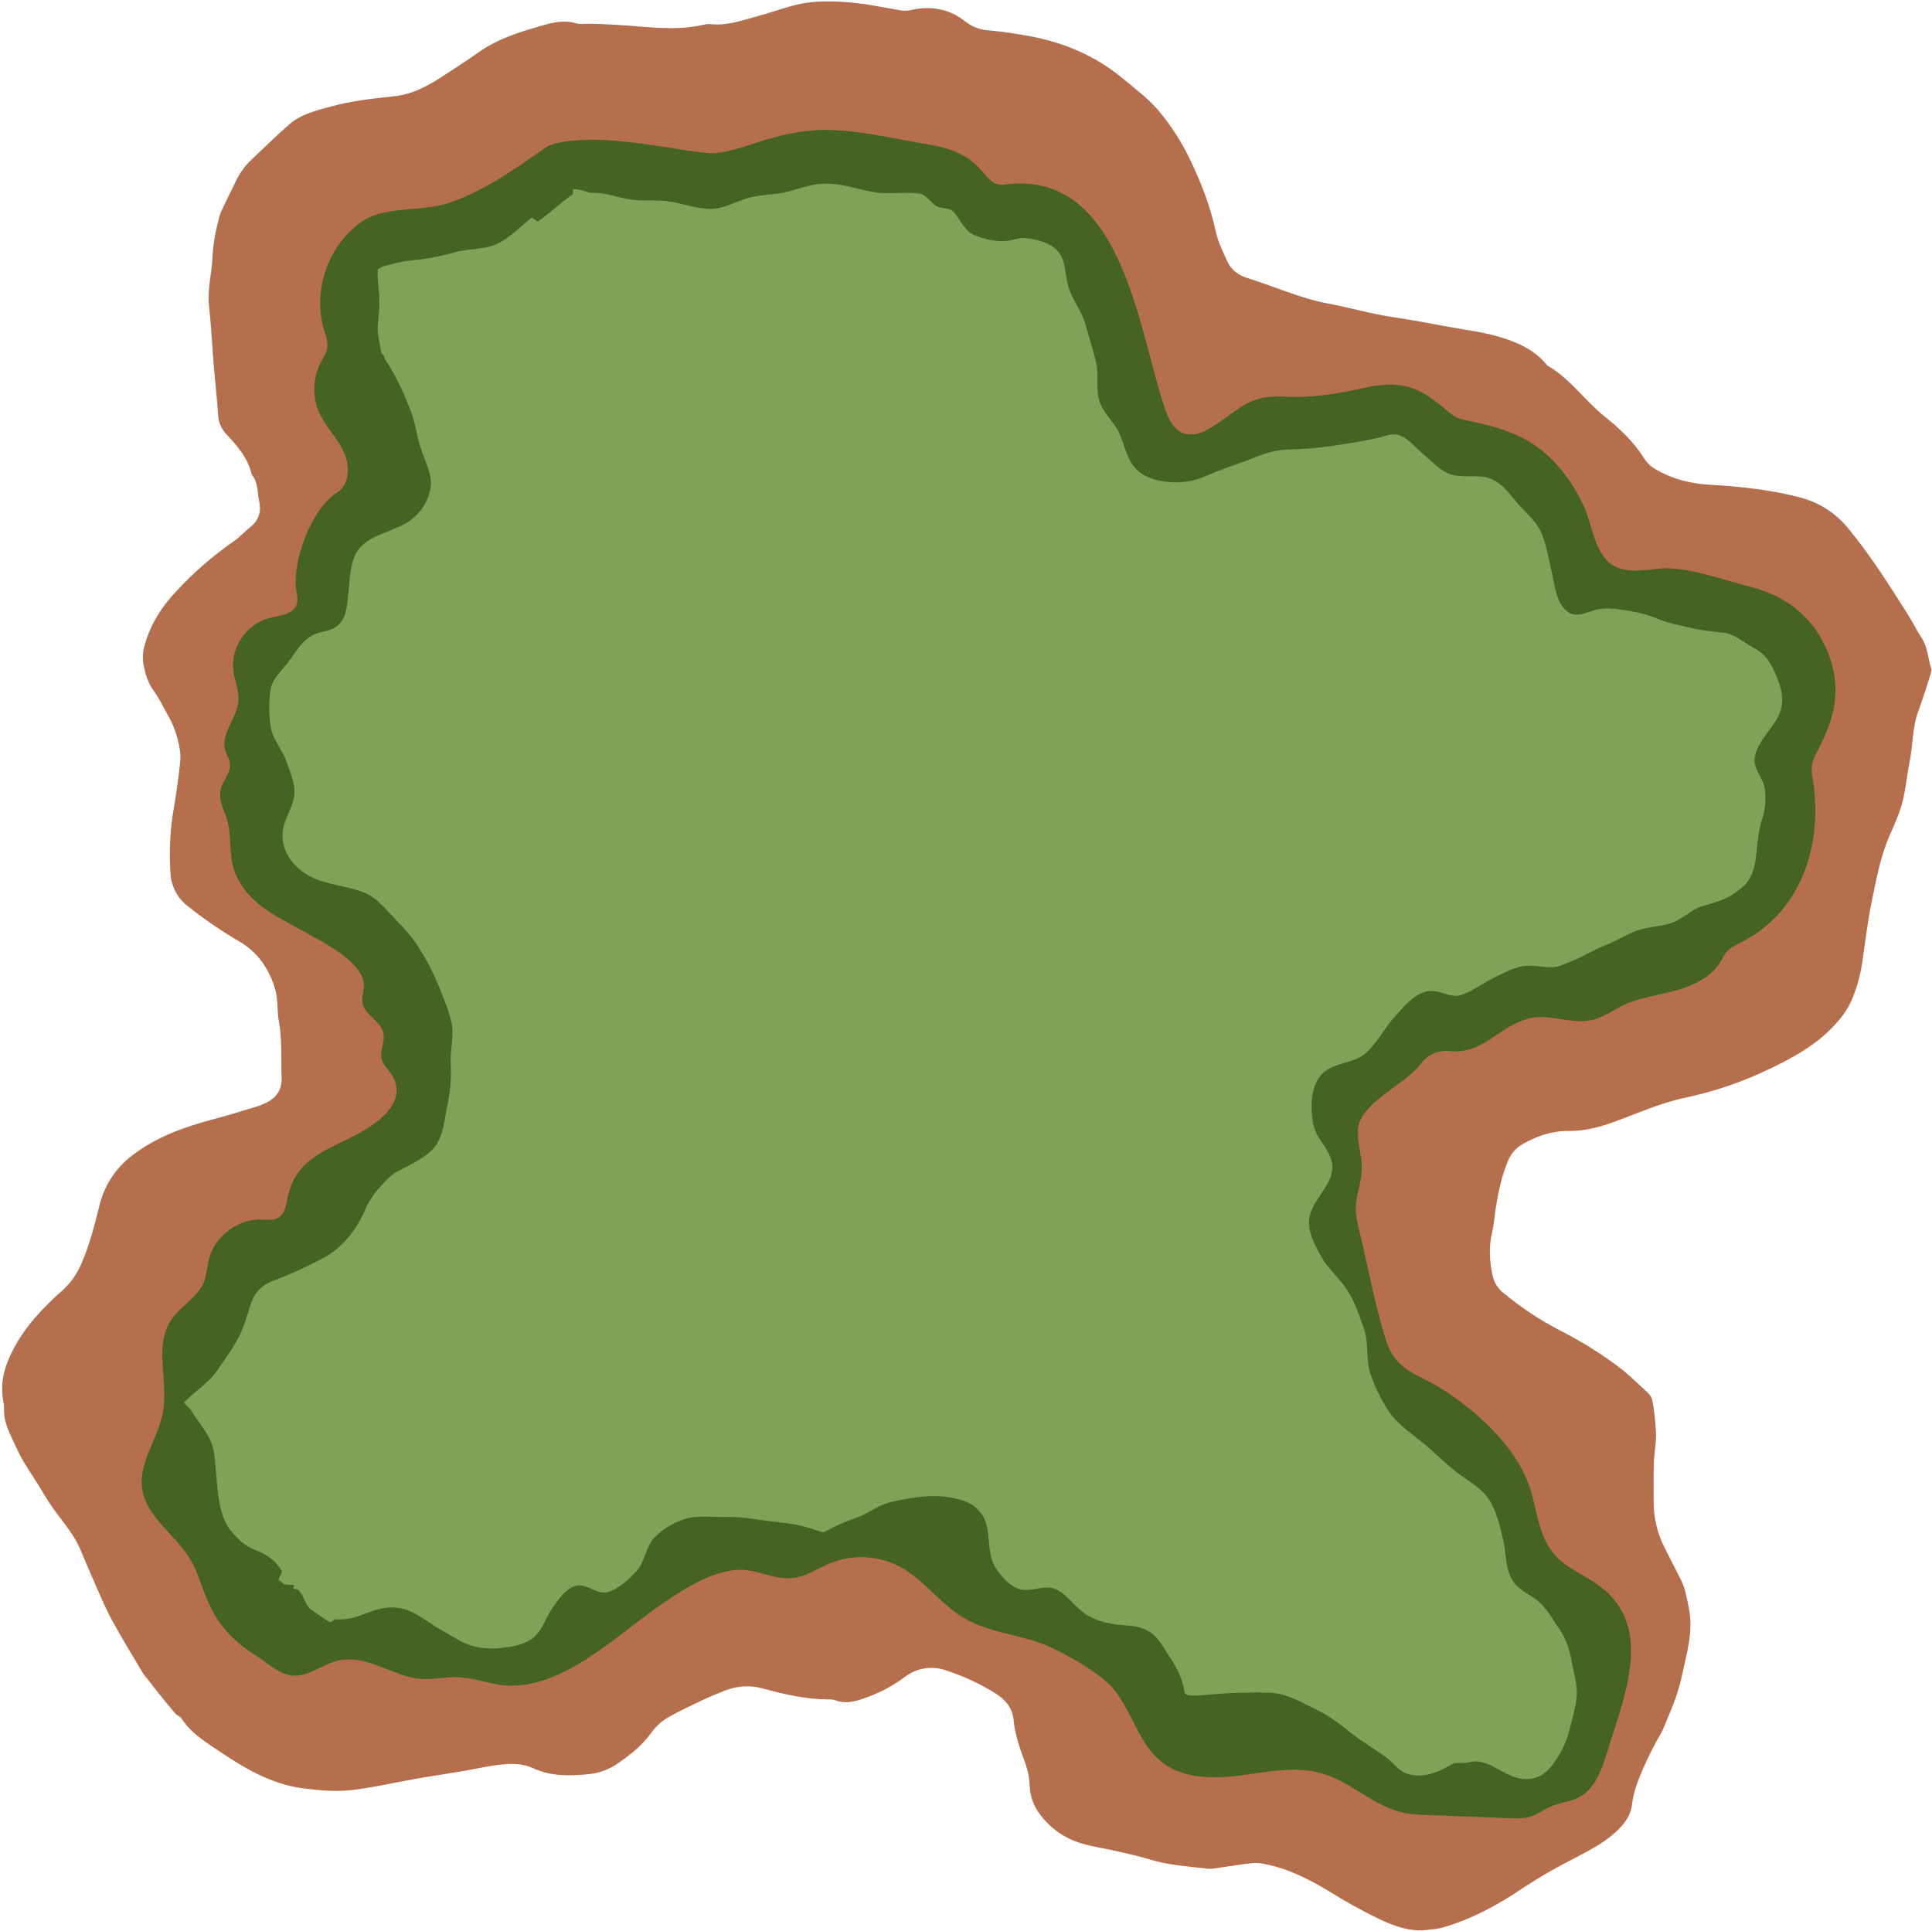
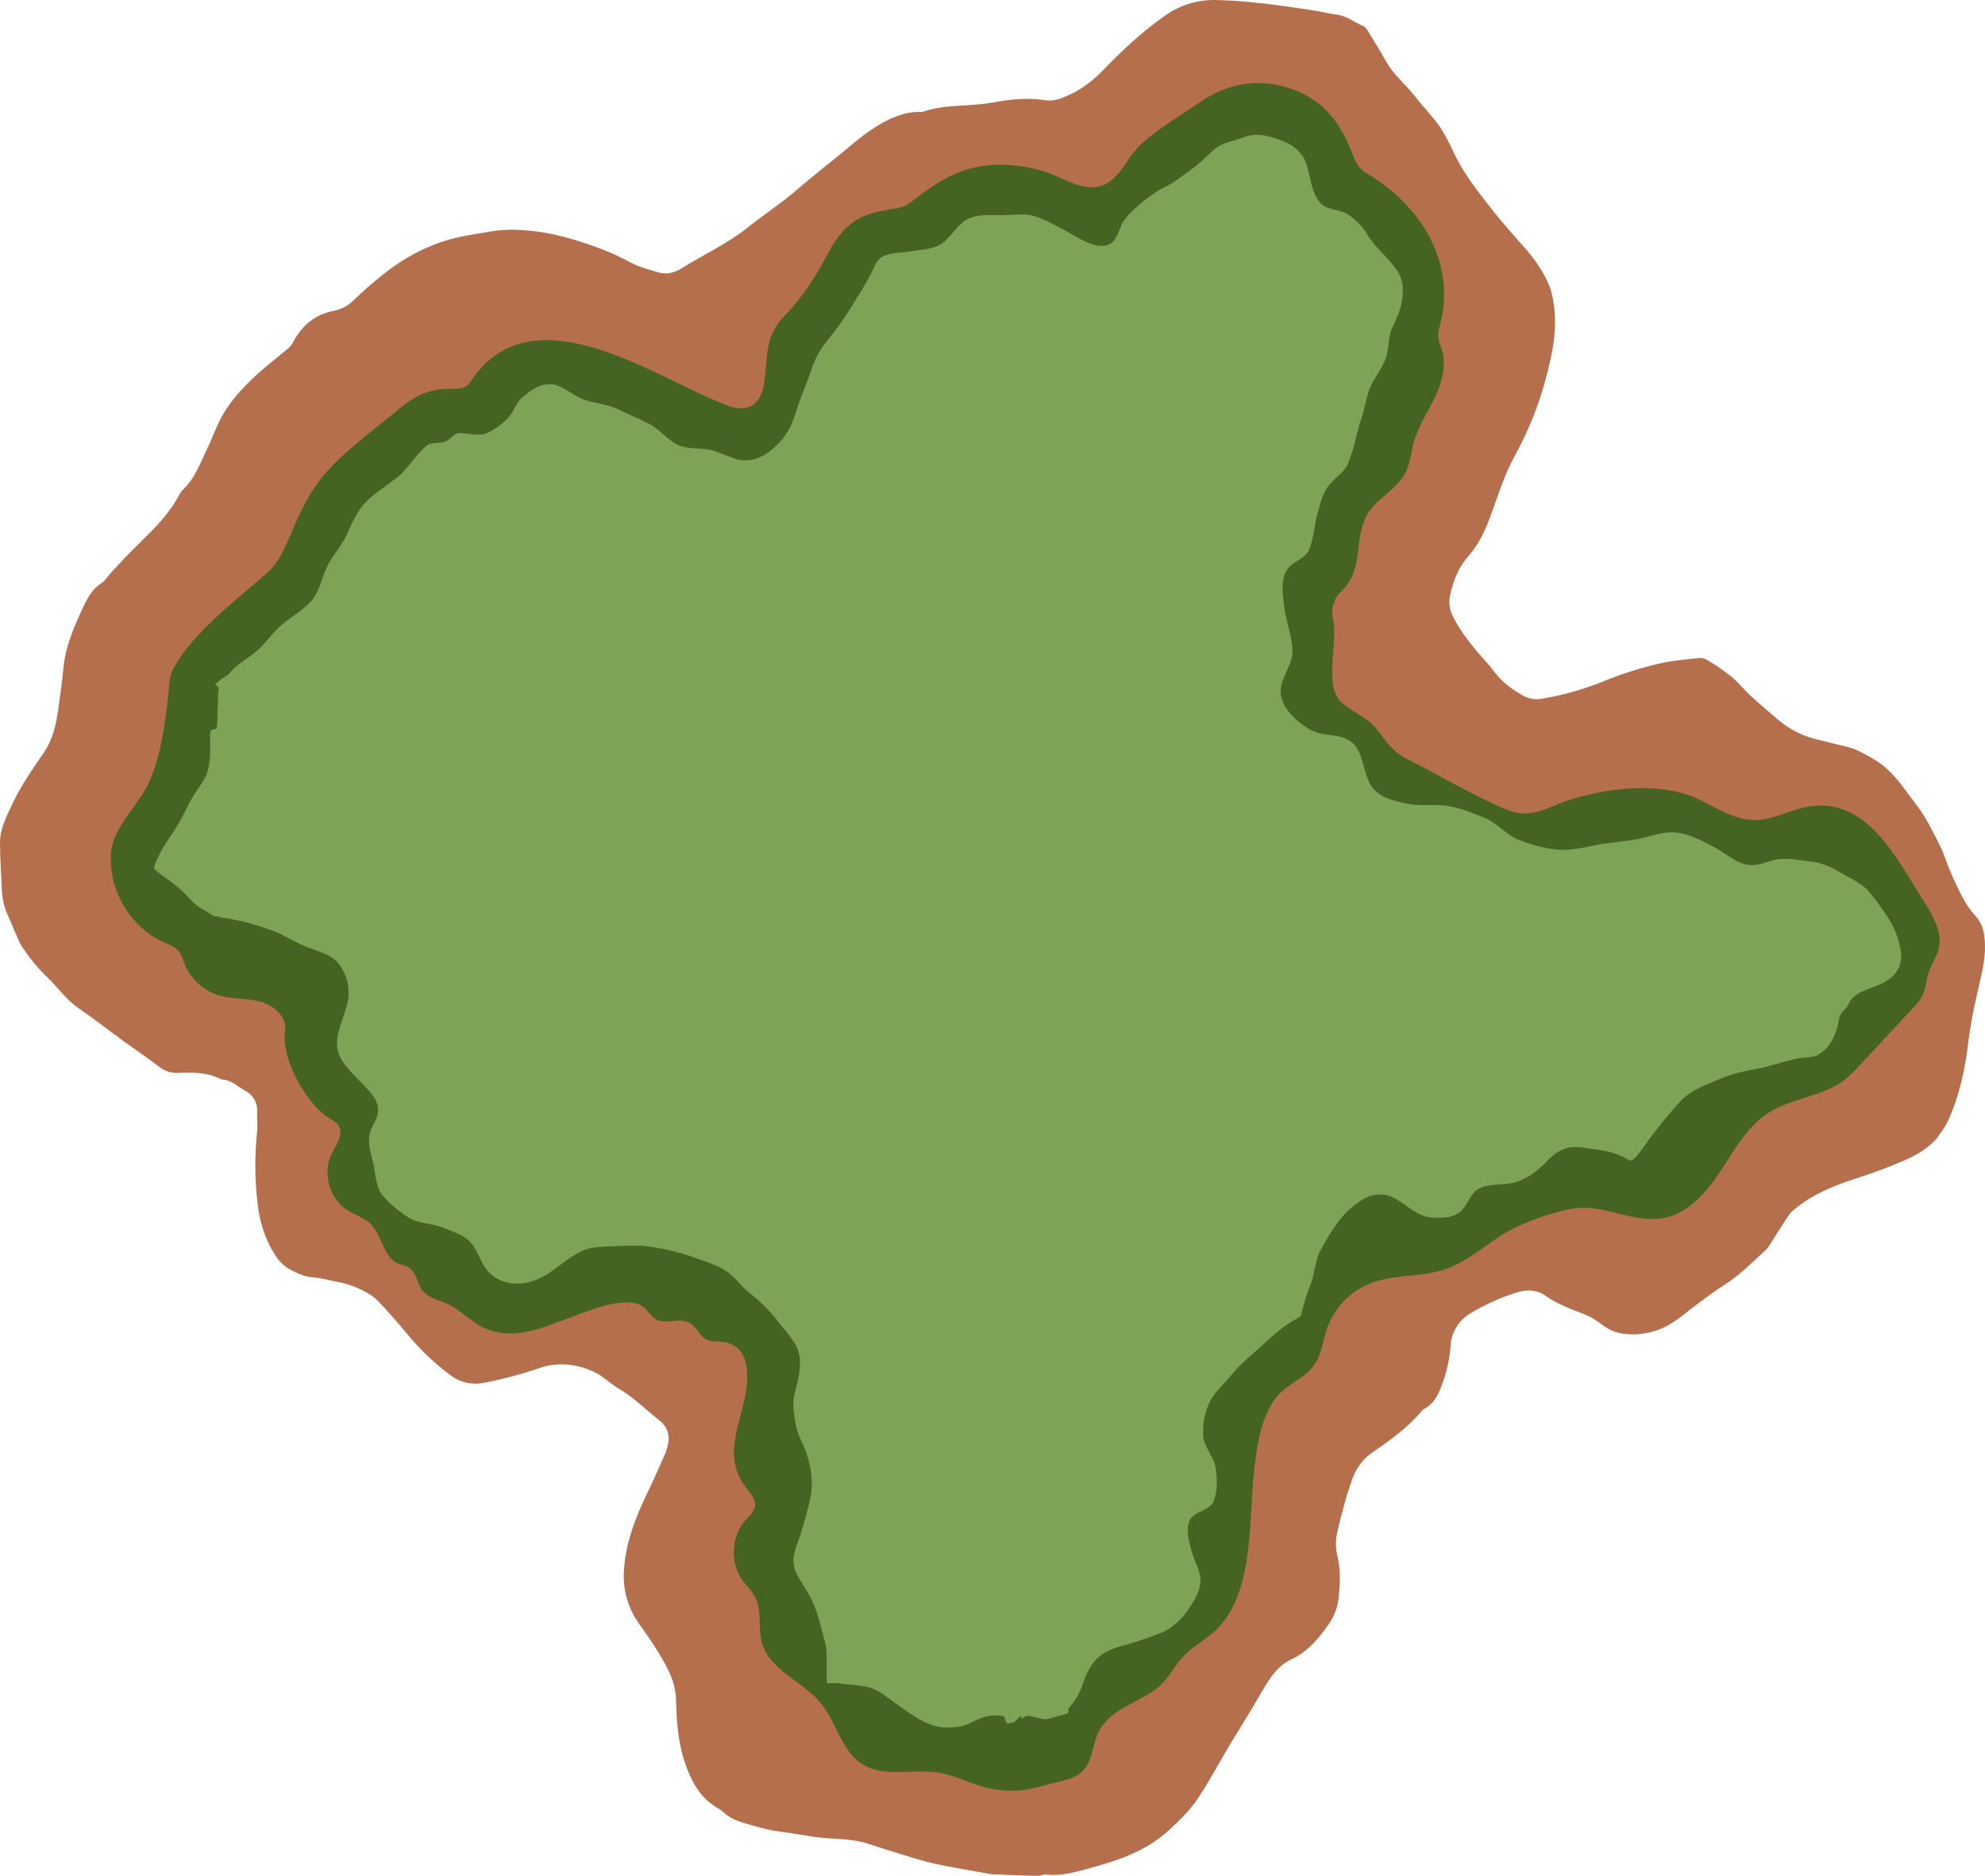
- <svg xmlns="http://www.w3.org/2000/svg" fill="#000000" height="1000.9" preserveAspectRatio="xMidYMid meet" version="1" viewBox="-1.1 -0.7 1001.4 1000.9" width="1001.4" zoomAndPan="magnify">
-   <g id="change1_1">
-     <path d="M735.914,999.995c-7.885,0.139-14.868-2.501-21.859-5.759 c-9.008-4.361-17.776-9.203-26.263-14.507c-10.097-6.099-20.842-11.627-32.716-13.99 c-2.097-0.545-4.262-0.781-6.427-0.699c-5.638,0.581-11.235,1.561-16.857,2.313 c-2.412,0.323-4.902,0.919-7.262,0.627c-9.921-1.225-19.943-1.757-29.615-4.74c-5.938-1.831-12.049-3.118-18.112-4.52 c-5.794-1.34-11.749-2.116-17.415-3.852c-8.944-2.648-16.727-8.251-22.075-15.893 c-2.839-4.005-4.465-8.743-4.684-13.647c-0.127-4.062-0.887-8.079-2.253-11.907 c-2.731-7.383-5.366-14.683-6.122-22.629c-0.573-6.027-4.17-10.433-9.275-13.61 c-8.07-5.034-16.724-9.064-25.77-12.001c-7.323-2.583-15.46-1.216-21.537,3.618 c-5.697,4.196-11.951,7.58-18.581,10.052c-5.324,2.034-11.306,4.166-17.419,1.78 c-1.043-0.31-2.132-0.431-3.218-0.358c-11.778-0.05-23.164-2.686-34.403-5.734 c-7.548-2.046-14.455-1.056-21.368,1.927c-2.987,1.289-6.053,2.411-8.977,3.826 c-6.582,3.186-13.293,6.182-19.562,9.909c-3.179,2.083-5.921,4.766-8.071,7.9 c-4.769,6.491-11.096,11.286-17.497,15.726c-4.316,2.865-9.265,4.635-14.419,5.154 c-9.701,0.981-19.591,1.23-28.854-3.023c-6.723-3.087-13.712-2.459-20.68-1.407c-5.608,0.847-11.156,2.084-16.75,3.031 c-7.738,1.31-15.509,2.427-23.24,3.778c-11.194,1.957-22.3,4.593-33.565,5.901c-8.027,0.932-16.187,0.177-24.358-0.811 c-17.717-2.142-32.019-11.119-46.259-20.718c-6.58-4.436-13.08-8.777-17.473-15.626 c-0.685-1.068-2.303-1.495-3.169-2.495c-2.831-3.268-5.537-6.644-8.246-10.016 c-2.182-2.716-4.293-5.488-6.443-8.229c-0.726-0.796-1.4-1.638-2.017-2.521 c-5.516-9.337-11.243-18.564-16.391-28.102c-3.604-6.677-6.451-13.768-9.544-20.715 c-2.29-5.143-4.436-10.35-6.643-15.53c-3.979-9.339-11.205-16.519-16.57-24.936c-1.288-2.021-2.518-4.081-3.747-6.14 c-4.29-7.184-9.358-13.868-12.809-21.601c-2.979-6.676-6.851-12.957-6.385-20.67c0.014-1.09-0.106-2.177-0.358-3.238 c-1.801-9.4,0.208-17.355,4.735-26.351C11.645,687.138,21,677.369,31.103,668.37 c4.413-3.963,7.877-8.87,10.134-14.355c4.074-9.452,6.649-19.382,9.107-29.393 c2.38-10.382,8.298-19.614,16.739-26.111c12.998-10.089,27.96-15.231,43.528-19.321 c7.586-1.993,15.066-4.395,22.582-6.651c1.024-0.365,2.023-0.794,2.994-1.283c5.79-2.567,8.955-6.886,8.67-13.352 c-0.429-9.743,0.415-19.49-1.418-29.252c-1.034-5.505-0.303-11.345-2-16.896c-3.133-10.25-8.768-18.588-18.081-24.166 c-9.611-5.59-18.795-11.885-27.476-18.831c-5.158-4.111-8.295-10.244-8.61-16.832 c-0.797-11.204-0.225-22.464,1.702-33.53c1.362-8.241,2.582-16.522,3.389-24.832c0.6-6.186-2.527-16.695-5.81-22.377 c-2.716-4.699-4.977-9.724-8.17-14.067c-3.047-4.144-4.195-8.863-5.157-13.533 c-0.533-3.477-0.253-7.029,0.819-10.379c2.96-10.389,8.655-19.38,15.998-27.164 c9.032-9.822,19.124-18.614,30.093-26.213c3.129-2.112,5.653-5.098,8.645-7.44c4.418-3.46,5.579-8.225,4.474-13.15 c-1.039-4.633-0.41-9.839-3.856-13.82c-1.889-8.587-7.408-14.892-13.184-21.051 c-2.637-2.783-4.166-6.435-4.298-10.267c-0.524-8.624-1.548-17.216-2.259-25.831 c-0.838-10.153-1.297-20.345-2.416-30.465c-0.944-8.541,1.448-16.734,1.777-25.126 c0.357-6.381,1.383-12.708,3.061-18.875c0.3-1.589,0.746-3.147,1.333-4.654c2.4-5.145,4.973-10.209,7.439-15.323 c1.903-4.225,4.583-8.055,7.901-11.29c6.755-6.301,13.274-12.871,20.251-18.914c6.111-5.293,14.081-7.082,21.58-9.149 c10.669-2.941,21.741-4.115,32.776-5.288c8.83-0.938,16.6-4.943,23.956-9.695 c6.617-4.275,13.263-8.523,19.673-13.096c9.918-7.076,21.411-10.566,32.8-13.819c5.406-1.544,11.48-3.074,17.555-1.203 c2.253,0.694,4.871,0.214,7.322,0.249c8.145,0.117,16.242,0.648,24.375,1.323 c11.576,0.962,23.382,1.866,34.968-0.919c1.063-0.258,2.162-0.333,3.25-0.222c8.648,0.956,16.619-2.054,24.711-4.23 c6.002-1.614,11.867-3.739,17.867-5.358c10.949-2.954,22.125-2.497,33.214-1.277 c8.037,0.884,15.969,2.689,23.973,3.915c1.615,0.098,3.234-0.079,4.79-0.523 c10.089-2.027,19.276-0.409,27.492,6.166c3.446,2.692,7.627,4.276,11.992,4.543 c7.265,0.636,14.514,1.738,21.688,3.081c17.882,3.348,34.171,10.376,48.203,22.112 c6.622,5.538,13.616,10.662,19.119,17.485c5.825,7.144,10.822,14.924,14.896,23.192 c6.057,12.431,11.043,25.215,13.974,38.823c1.12,5.198,3.683,10.118,5.856,15.048 c1.974,4.479,5.782,7.205,10.295,8.608c13.956,4.34,27.41,10.524,41.771,13.223 c11.398,2.143,22.533,5.426,34.021,7.117c9.871,1.453,19.68,3.338,29.498,5.134 c8.514,1.558,17.197,2.604,25.449,5.071c9.332,2.79,18.41,6.674,24.744,14.791 c11.813,6.666,19.387,18.11,29.776,26.453c7.894,6.34,15.422,13.36,20.831,22.266 c1.526,2.22,3.563,4.041,5.939,5.309c8.595,4.972,17.968,7.292,27.888,7.838c15.41,0.848,30.717,2.543,45.741,6.316 c10.314,2.474,19.511,8.312,26.138,16.593c11.426,13.86,20.915,28.962,30.474,44.055 c2.613,4.126,4.76,8.552,7.444,12.627c3.104,4.713,3.115,10.294,4.753,15.408c0.436,1.362-0.216,3.195-0.698,4.707 c-1.897,5.945-3.789,11.899-5.937,17.756c-3.123,8.516-2.705,17.602-4.506,26.332 c-1.419,6.881-1.903,13.984-3.692,20.753c-1.584,5.993-4.21,11.741-6.702,17.456 c-4.81,11.034-6.877,22.806-9.27,34.449c-2.066,10.054-3.266,20.288-4.751,30.457 c-0.962,6.978-2.839,13.799-5.583,20.286c-1.671,3.716-3.869,7.171-6.527,10.259 c-9.829,11.864-22.765,19.058-36.371,25.497c-13.702,6.616-28.15,11.559-43.033,14.722 c-12.86,2.639-24.704,8.033-36.914,12.497c-7.591,2.775-15.527,4.911-23.752,4.809 c-8.697-0.108-16.423,2.585-23.917,6.793c-3.558,2.012-6.294,5.213-7.727,9.041 c-3.075,7.298-4.724,14.972-6.011,22.733c-0.796,4.803-1.088,9.712-2.19,14.438 c-1.707,7.327-1.239,14.443,0.267,21.733c0.753,3.717,2.825,7.037,5.833,9.347 c9.191,7.617,19.186,14.209,29.806,19.659c10.158,5.196,19.872,11.218,29.042,18.007 c5.612,4.194,10.649,9.174,15.806,13.95c1.228,1.095,2.081,2.548,2.439,4.154c0.98,5.595,1.599,11.247,1.854,16.922 c0.111,5.117-0.963,10.249-1.133,15.387c-0.225,6.805-0.07,13.623-0.093,20.435c0.02,8.444,2.104,16.755,6.071,24.21 c2.619,5.081,5.117,10.223,7.767,15.288c2.554,4.881,3.374,10.179,4.434,15.51c2.42,12.17-1.304,23.576-3.699,35.145 c-1.986,9.593-6.035,18.51-9.788,27.504c-0.553,1.224-1.189,2.409-1.903,3.548 c-4.532,7.983-8.427,16.312-11.647,24.908c-1.266,3.572-2.121,7.276-2.546,11.042 c-0.881,6.119-4.854,10.513-8.941,14.192c-6.64,5.976-14.84,9.852-22.741,14.068 c-8.209,4.197-16.19,8.826-23.909,13.869c-13.318,9.045-27.215,16.748-42.765,21.117 C743.013,999.514,739.405,999.544,735.914,999.995z" fill="#b56f4d" />
+ <svg xmlns="http://www.w3.org/2000/svg" viewBox="-82.936 -221.341 804 759.843" preserveAspectRatio="xMidYMid slice">
+   <g clip-path="url(#59cf8c17af)" transform="matrix(1, 0, 0, 1, -86.27205, -247.8462)">
+     <g clip-path="url(#9e3dbd5fa4)">
+       <g clip-path="url(#9c2df5d484)">
+         <path fill="#b56f4d" d="M 787.992 487.406 C 784.371 491.762 779.664 494.324 774.613 496.602 C 768.02 499.461 761.273 501.965 754.41 504.098 C 746.359 506.734 738.312 509.988 731.461 515.344 C 730.184 516.23 729.039 517.297 728.07 518.516 C 725.742 521.855 723.652 525.359 721.43 528.773 C 720.473 530.234 719.629 531.871 718.367 533.02 C 713.051 537.844 708.062 543.047 701.906 546.914 C 698.125 549.285 694.562 552.008 690.957 554.652 C 687.512 557.176 684.301 560.055 680.699 562.324 C 675.066 565.949 668.371 567.559 661.703 566.887 C 658.195 566.555 654.855 565.219 652.082 563.039 C 649.812 561.207 647.27 559.738 644.547 558.688 C 639.25 556.711 634.039 554.727 629.363 551.41 C 625.812 548.898 621.73 548.793 617.609 550.082 C 611.086 552.113 604.836 554.934 599 558.48 C 594.16 561.254 591.09 566.324 590.875 571.895 C 590.488 576.965 589.398 581.953 587.637 586.719 C 586.25 590.57 584.605 594.824 580.441 597.035 C 579.785 597.457 579.207 597.992 578.738 598.617 C 573.191 605.004 566.418 609.965 559.492 614.652 C 554.844 617.801 552.145 622.023 550.527 627.184 C 549.828 629.414 549.004 631.605 548.402 633.863 C 547.051 638.938 545.535 643.992 544.625 649.152 C 544.27 651.859 544.445 654.609 545.145 657.246 C 546.441 662.883 546.082 668.574 545.5 674.141 C 545.035 677.832 543.68 681.355 541.547 684.402 C 537.535 690.141 533.035 695.641 526.379 698.688 C 521.547 700.898 518.613 704.996 515.922 709.281 C 513.754 712.73 511.828 716.332 509.719 719.82 C 506.805 724.645 503.773 729.395 500.883 734.238 C 496.703 741.246 492.934 748.523 488.363 755.27 C 485.109 760.074 480.875 764.16 476.508 768.145 C 467.035 776.781 455.449 780.359 443.551 783.609 C 438.051 785.109 432.645 786.613 426.855 785.793 C 425.953 785.664 424.965 786.348 424.012 786.348 C 420.91 786.359 417.801 786.25 414.699 786.141 C 412.199 786.055 409.699 785.906 407.199 785.793 C 406.426 785.812 405.652 785.785 404.883 785.707 C 397.215 784.332 389.512 783.125 381.906 781.457 C 376.586 780.289 371.391 778.516 366.16 776.941 C 362.289 775.777 358.449 774.504 354.598 773.277 C 347.648 771.066 340.355 771.633 333.258 770.609 C 331.555 770.363 329.859 770.066 328.164 769.77 C 322.242 768.738 316.23 768.363 310.402 766.617 C 305.375 765.109 300.141 764.273 296.16 760.402 C 295.574 759.887 294.926 759.441 294.23 759.082 C 288.273 755.656 284.883 750.832 282.109 744.152 C 278.281 734.926 277.348 725.258 277.184 715.543 C 277.098 711.281 276.051 707.098 274.125 703.297 C 270.891 696.652 266.691 690.598 262.395 684.566 C 257.863 678.406 255.613 670.859 256.031 663.219 C 256.633 651.418 260.848 640.863 265.918 630.477 C 268.391 625.414 270.586 620.219 272.883 615.07 C 273.164 614.34 273.398 613.598 273.586 612.84 C 274.902 608.484 274.035 604.738 270.383 601.863 C 264.879 597.527 259.973 592.5 253.801 588.922 C 250.32 586.906 247.484 583.773 243.668 582.094 C 236.621 578.996 229.441 578.152 222.043 580.605 C 214.496 583.219 206.766 585.266 198.918 586.734 C 194.262 587.613 189.453 586.445 185.723 583.531 C 179.25 578.711 173.391 573.125 168.273 566.891 C 164.426 562.285 160.492 557.738 156.348 553.406 C 153.262 550.18 146.078 546.957 141.445 546.082 C 137.617 545.355 133.82 544.23 129.961 543.934 C 126.277 543.648 123.172 542.062 120.18 540.398 C 118.039 539.059 116.234 537.238 114.914 535.086 C 110.648 528.605 108.426 521.293 107.629 513.648 C 106.52 504.129 106.465 494.52 107.469 484.988 C 107.785 482.293 107.344 479.523 107.473 476.797 C 107.66 472.77 105.609 469.906 102.414 468.199 C 99.402 466.59 96.867 463.809 93.082 463.82 C 87.527 460.824 81.508 460.871 75.449 461.129 C 72.699 461.258 69.996 460.379 67.848 458.656 C 62.906 454.898 57.754 451.426 52.73 447.777 C 46.812 443.477 41.051 438.949 35.02 434.812 C 29.93 431.324 26.59 426.184 22.18 422.07 C 18.875 418.887 15.91 415.363 13.34 411.559 C 12.617 410.648 11.977 409.676 11.434 408.652 C 9.758 404.934 8.207 401.16 6.582 397.422 C 5.172 394.406 4.344 391.152 4.141 387.832 C 3.875 381.199 3.355 374.574 3.336 367.945 C 3.32 362.137 6.082 356.965 8.473 351.914 C 11.875 344.73 16.422 338.152 20.957 331.598 C 24.586 326.352 26.047 320.246 26.91 314.016 C 27.684 308.414 28.488 302.805 29.004 297.172 C 29.801 288.461 33.289 280.57 36.855 272.848 C 38.547 269.18 40.562 265.156 44.43 262.73 C 45.863 261.828 46.828 260.18 47.996 258.859 C 51.875 254.484 55.961 250.324 60.141 246.215 C 66.09 240.367 72.113 234.367 76.027 226.758 C 76.387 226.059 76.859 225.422 77.43 224.883 C 82.004 220.625 84.102 214.875 86.711 209.453 C 88.645 205.43 90.238 201.242 92.168 197.219 C 95.691 189.875 101.18 184.008 107.039 178.543 C 111.289 174.586 115.988 171.113 120.406 167.332 C 121.219 166.5 121.879 165.535 122.367 164.48 C 125.992 158.039 131.18 153.801 138.609 152.41 C 141.688 151.797 144.508 150.262 146.699 148.012 C 150.453 144.359 154.449 140.93 158.543 137.656 C 168.746 129.492 180.203 123.922 193.168 121.785 C 199.285 120.777 205.352 119.375 211.645 119.578 C 218.262 119.754 224.836 120.68 231.246 122.34 C 240.852 124.871 250.145 128.148 258.922 132.93 C 262.277 134.758 266.156 135.668 269.855 136.797 C 273.219 137.82 276.488 137.027 279.367 135.227 C 288.27 129.668 297.941 125.242 306.141 118.695 C 312.648 113.496 319.652 108.973 325.957 103.516 C 331.375 98.824 337 94.367 342.578 89.867 C 347.414 85.965 352.055 81.73 357.266 78.395 C 363.156 74.625 369.523 71.504 376.91 71.863 C 386.074 68.559 395.852 69.797 405.262 68.055 C 412.414 66.73 419.762 65.926 427.145 67.156 C 429.066 67.367 431.012 67.109 432.816 66.41 C 439.551 64.066 445.207 60.051 450.152 54.91 C 457.836 46.918 465.934 39.383 475.027 32.977 C 481.207 28.523 488.695 26.254 496.309 26.527 C 509.207 26.805 521.871 28.723 534.566 30.594 C 538.035 31.105 541.449 32.012 544.926 32.461 C 548.945 32.98 551.988 35.59 555.539 37.094 C 556.484 37.496 557.176 38.711 557.773 39.68 C 560.121 43.5 562.473 47.32 564.652 51.234 C 567.824 56.926 572.965 60.957 576.871 66.027 C 579.953 70.023 583.59 73.617 586.434 77.762 C 588.953 81.434 590.852 85.555 592.793 89.59 C 596.543 97.379 601.98 104.023 607.195 110.781 C 611.699 116.617 616.707 122.066 621.543 127.641 C 624.891 131.438 627.723 135.652 629.969 140.188 C 631.207 142.84 632.055 145.656 632.492 148.547 C 634.34 159.457 632.191 169.871 629.32 180.293 C 626.5 190.848 622.418 201.027 617.164 210.609 C 612.57 218.848 609.957 227.82 606.664 236.559 C 604.617 241.988 602.059 247.309 598.148 251.734 C 594.012 256.418 591.855 261.887 590.637 267.938 C 590.062 270.816 590.523 273.805 591.934 276.379 C 594.465 281.473 597.867 285.965 601.488 290.305 C 603.727 292.988 606.262 295.449 608.316 298.262 C 611.504 302.625 615.598 305.707 620.27 308.305 C 622.648 309.637 625.426 310.062 628.09 309.508 C 636.543 308.078 644.816 305.727 652.758 302.504 C 660.348 299.41 668.18 296.945 676.172 295.137 C 681.082 294.051 686.152 293.645 691.168 293.074 C 692.34 292.922 693.531 293.137 694.574 293.695 C 698.078 295.781 701.445 298.094 704.652 300.617 C 707.488 302.953 709.777 305.945 712.492 308.445 C 716.094 311.758 719.875 314.867 723.57 318.074 C 728.176 322.02 733.676 324.781 739.59 326.117 C 743.582 327.074 747.555 328.125 751.551 329.055 C 755.406 329.953 758.672 331.988 762.07 333.91 C 769.828 338.297 774.289 345.672 779.461 352.395 C 783.754 357.973 786.707 364.355 789.844 370.613 C 790.25 371.488 790.598 372.391 790.883 373.312 C 793.102 379.52 795.809 385.543 798.977 391.324 C 800.328 393.688 801.945 395.891 803.793 397.887 C 806.711 401.234 807.242 405.453 807.328 409.402 C 807.469 415.816 805.734 422.098 804.324 428.371 C 802.762 434.805 801.539 441.32 800.668 447.883 C 799.348 459.371 797.027 470.543 792.113 481.055 C 791.059 483.316 789.383 485.297 787.992 487.406 Z M 787.992 487.406 " fill-opacity="1" fill-rule="nonzero" />
+       </g>
+     </g>
  </g>
-   <g id="change2_1">
-     <path d="M768.463,941.321l-30.069-1.153c-3.914-0.044-7.818-0.407-11.673-1.085 c-15.398-3.144-27.217-15.9-42.279-20.386c-13.821-4.116-28.588-0.832-42.892,1.003s-30.286,1.704-41.288-7.619 c-13.022-11.035-15.377-30.346-28.424-41.486c-8.589-7.334-25.092-16.799-35.926-20.319 c-11.686-3.797-23.808-5.123-34.941-10.878c-13.052-6.747-21.188-19.098-33.523-26.753 c-10.085-6.044-22.201-7.71-33.543-4.612c-10.419,2.809-17.383,10.336-28.63,9.361 c-9.534-0.826-16.442-5.484-26.634-4.057c-13.536,1.895-25.75,9.991-36.768,17.539 c-24.517,16.794-55.073,48.212-86.984,41.262c-8.619-1.877-14.738-3.956-23.479-3.293 c-7.744,0.587-12.755,1.81-20.676-0.302c-12.253-3.267-24.245-11.653-37.452-8.207 c-8.488,2.215-15.619,9.323-24.927,7.219c-5.972-1.35-11.85-6.93-16.95-10.136 c-13.914-8.745-21.465-18.272-27.22-34.131c-1.985-5.47-3.861-11.036-6.876-16.012 c-7.665-12.65-22.569-21.523-24.713-36.158c-2.02-13.781,8.338-26.206,10.791-39.917 c2.839-15.864-4.744-33.956,4.081-47.441c4.877-7.452,14.032-11.85,17.239-20.158 c1.374-3.559,1.481-7.469,2.363-11.181c2.867-12.065,14.874-21.282,27.27-20.933 c2.974,0.084,6.173,0.606,8.749-0.881c3.664-2.115,4.197-7.039,5.064-11.18c4.5-21.506,24.336-24.963,40.229-34.682 c9.11-5.57,21.466-15.586,13.561-28.324c-1.683-2.711-4.34-4.904-5.169-7.986c-1.19-4.422,1.798-9.108,0.852-13.589 c-1.336-6.329-9.729-9.316-10.854-15.686c-0.539-3.052,0.779-6.131,0.739-9.23 c-0.157-12.188-22.706-22.958-32.02-28.23c-13.61-7.704-27.675-13.716-34.367-29.075 c-3.825-8.778-2.025-17.869-4.168-27.003c-1.332-5.677-4.524-9.729-3.894-15.916c0.552-5.428,6.015-9.538,4.9-15.353 c-0.384-2.004-1.576-3.755-2.208-5.695c-2.851-8.746,6.061-17.024,6.734-26.198 c0.383-5.219-1.951-10.228-2.643-15.415c-1.587-11.889,6.79-24.295,18.411-27.267 c5.549-1.419,12.876-1.933,14.514-7.422c0.638-2.139,0.095-4.424-0.265-6.626 c-2.43-14.856,7.665-42.845,21.105-51.118c6.772-4.169,6.768-14.33,3.283-21.478s-9.449-12.904-12.638-20.19 c-3.6-8.396-3.229-17.966,1.012-26.057c1.214-2.275,2.748-4.461,3.204-7c0.585-3.261-0.698-6.523-1.651-9.696 c-6.164-20.518,2.487-44.577,20.304-56.473c11.057-7.382,30.696-4.788,43.68-8.99 c18.273-5.915,34.616-17.604,50.211-28.459c1.438-1.033,3.044-1.811,4.746-2.299 c25.533-6.843,66.916,4.341,81.571,4.738c15.057,0.22,34.488-12.868,61.733-12.015 c18.553,0.573,35.306,5.045,50.528,7.388c32.064,4.92,27.724,22.524,39.956,20.866 c60.821-8.02,69.04,74.056,82.887,115.26c1.718,5.113,3.852,10.724,8.672,13.145c4.425,2.223,9.895,0.986,14.151-1.546 c14.634-8.707,20.374-17.99,38.236-16.921c14.925,0.893,28.502-1.355,43.223-4.649 c21.27-4.752,30.326,1.735,43.55,13.039c2.065,1.789,4.549,3.027,7.221,3.599c14.701,3.056,28.376,6.187,40.429,15.845 c9.568,7.666,16.802,17.929,21.925,28.986c4.184,9.03,5.292,22.733,13.312,29.371 c6.827,5.65,16.822,3.954,25.63,2.978c13.603-1.508,34.065,6.094,47.95,9.625c17.169,4.367,30.66,14.457,38.265,30.736 c12.209,26.146,0.056,45.814-5.427,56.833c-1.55,3.128-2.044,6.673-1.408,10.106 c6.147,33.642-4.531,70.246-36.962,86.546c-2.521,1.267-5.191,2.437-7.095,4.519c-1.521,1.663-2.43,3.779-3.606,5.702 c-5.189,8.48-15.189,12.671-24.825,15.115S845.89,517,837.27,521.957c-9.677,5.566-13.75,7.661-24.95,6.299 c-8.404-1.022-14.605-3.113-22.894-0.422c-14.912,4.842-22.187,18.108-39.677,16.336 c-5.637-0.491-11.118,2.012-14.438,6.593c-8.534,11.483-32.32,20.295-32.614,34.803 c-0.138,6.78,2.289,13.429,2.06,20.207c-0.224,6.636-2.984,13.005-3.095,19.644 c-0.07,4.209,0.929,8.353,1.921,12.444c4.474,18.444,7.877,37.602,13.515,55.718 c5.21,16.74,16.121,17.328,29.651,26.024c19.552,12.567,40.732,32.312,46.456,55.393 c2.65,10.684,4.367,22.271,11.685,30.494c6.422,7.216,16.082,10.554,23.749,16.431 c27.912,21.396,11.597,58.108,3.397,85.34c-2.784,9.246-6.342,19.457-14.945,23.843 c-4.319,2.202-9.347,2.577-13.826,4.432c-4.047,1.676-7.588,4.536-11.812,5.695 c-3.128,0.687-6.342,0.892-9.531,0.607L768.463,941.321z" fill="#456424" />
+   <g clip-path="url(#1c8c3ae4ad)" transform="matrix(1, 0, 0, 1, -86.27205, -247.8462)">
+     <g clip-path="url(#7a74cc560d)">
+       <g clip-path="url(#8088398dec)">
+         <path fill="#456424" d="M 771.316 442.195 L 756.598 458.016 C 754.738 460.129 752.711 462.082 750.535 463.863 C 741.605 470.766 729.125 471.223 719.625 477.316 C 710.906 482.906 705.773 492.484 700.066 501.129 C 694.363 509.773 686.801 518.41 676.57 520.027 C 664.461 521.941 652.848 514.172 640.672 516.051 C 632.656 517.289 619.77 521.832 612.777 526.078 C 605.234 530.656 598.828 536.633 590.48 539.996 C 580.691 543.938 570.156 542.574 560.211 545.699 C 552.195 548.355 545.609 554.168 541.98 561.793 C 538.625 568.777 539.457 576.098 533.656 581.762 C 528.738 586.562 522.965 588.137 518.965 594.352 C 513.652 602.609 512.332 613.051 511.277 622.582 C 508.926 643.797 511.703 675.148 492.961 689.258 C 487.902 693.07 483.902 695.426 480.168 700.492 C 476.855 704.98 475.172 708.281 470.312 711.602 C 462.789 716.738 452.605 719.336 448.293 728.137 C 445.52 733.797 446.043 741.008 440.539 745.086 C 437.004 747.703 431.211 748.289 427.078 749.562 C 415.797 753.035 407.074 752.68 395.746 748.379 C 391.84 746.895 387.93 745.305 383.809 744.613 C 373.332 742.859 361.52 746.809 352.547 741.117 C 344.102 735.758 342.195 724.297 335.883 716.535 C 328.582 707.559 315.18 703.203 311.977 692.082 C 310.207 685.934 312.105 678.891 309.086 673.25 C 307.793 670.836 305.715 668.945 304.109 666.727 C 298.887 659.512 299.5 648.656 305.5 642.074 C 306.938 640.496 308.723 639 309.121 636.898 C 309.688 633.914 307.258 631.316 305.41 628.902 C 295.812 616.375 303.23 603.961 305.391 590.758 C 306.629 583.188 306.969 571.77 296.332 570.102 C 294.066 569.746 291.629 570.164 289.562 569.172 C 286.598 567.746 285.449 563.926 282.566 562.34 C 278.496 560.098 272.938 563.266 268.945 560.895 C 267.031 559.758 265.973 557.598 264.27 556.164 C 257.562 550.539 241.133 557.762 233.898 560.359 C 223.328 564.156 213.461 568.992 201.969 565.438 C 195.398 563.402 191.293 558.164 185.32 555.047 C 181.605 553.113 177.902 552.949 174.832 549.707 C 172.137 546.863 172.461 541.965 168.773 539.844 C 167.504 539.117 165.992 538.941 164.641 538.379 C 158.543 535.832 158.215 527.102 153.539 522.434 C 150.879 519.781 147.059 518.703 143.91 516.648 C 136.695 511.941 133.871 501.566 137.699 493.852 C 139.531 490.164 142.684 485.938 140.465 482.473 C 139.598 481.125 138.102 480.348 136.734 479.512 C 127.512 473.871 117.008 455.258 118.805 444.066 C 119.711 438.43 114.18 433.668 108.656 432.215 C 103.133 430.762 97.207 431.309 91.746 429.629 C 85.488 427.652 80.457 422.965 78.039 416.867 C 77.371 415.141 76.898 413.281 75.73 411.844 C 74.23 409.996 71.855 409.164 69.68 408.195 C 55.625 401.934 46.586 385.949 48.465 370.68 C 49.629 361.203 60.246 351.73 64.043 342.695 C 69.391 329.977 70.688 315.605 72.09 302.031 C 72.203 300.766 72.531 299.527 73.062 298.371 C 81.309 281.27 106.789 263.988 113.875 256.199 C 121.051 248.109 123.035 231.402 136.27 216.973 C 145.273 207.145 155.562 200.125 163.969 192.938 C 181.676 177.797 189.223 188.406 194.051 180.973 C 218.195 144.117 266.711 178.109 295.625 189.887 C 299.215 191.348 303.266 192.816 306.844 191.328 C 310.129 189.961 312.02 186.406 312.637 182.902 C 314.754 170.859 312.395 163.383 321.348 154.164 C 328.828 146.461 333.969 138.02 339.074 128.461 C 346.457 114.66 354.23 112.773 366.582 110.875 C 368.523 110.59 370.359 109.816 371.926 108.633 C 380.477 102.062 388.59 96.09 399.496 94.055 C 408.152 92.441 417.129 93.316 425.547 95.711 C 432.422 97.664 440.398 103.484 447.77 102.23 C 454.043 101.164 457.805 94.93 461.402 89.68 C 466.957 81.566 480.684 73.996 489.113 68.094 C 499.539 60.797 511.352 58.184 523.773 61.676 C 543.727 67.285 548.734 83.117 552.16 91.266 C 553.137 93.574 554.832 95.508 557 96.77 C 578.188 109.191 593.105 132.16 586.773 157.445 C 586.281 159.414 585.668 161.414 585.91 163.426 C 586.102 165.035 586.828 166.52 587.32 168.062 C 589.504 174.859 587.098 182.266 583.914 188.656 C 580.727 195.043 576.688 201.184 575.344 208.199 C 573.84 216.074 573.07 219.273 567.078 224.73 C 562.582 228.824 558.539 231.219 556.121 236.992 C 551.766 247.375 555.574 257.551 546.414 266.238 C 543.504 269.078 542.297 273.234 543.234 277.188 C 545.484 287.215 539.129 304.289 546.887 311.246 C 550.512 314.5 555.27 316.297 558.852 319.598 C 562.355 322.828 564.527 327.316 568.09 330.488 C 570.348 332.5 573.07 333.898 575.762 335.273 C 587.895 341.484 599.918 348.609 612.418 354.035 C 623.969 359.043 629.402 353.383 640.477 350.094 C 656.48 345.344 677.152 343.074 692.395 350.773 C 699.453 354.34 706.562 358.836 714.469 358.707 C 721.406 358.594 727.75 354.902 734.539 353.484 C 759.266 348.324 771.598 374.406 782.574 391.633 C 786.301 397.484 790.191 404.203 788.547 410.941 C 787.719 414.324 785.566 417.234 784.477 420.543 C 783.492 423.531 783.391 426.797 782.043 429.641 C 780.949 431.664 779.555 433.512 777.906 435.113 Z M 771.316 442.195 " fill-opacity="1" fill-rule="nonzero" />
+       </g>
+     </g>
  </g>
-   <g id="change3_1">
-     <path d="M727.329,918.426c-3.74-1.46-6.447-5.592-9.621-7.897c-6.833-4.962-13.529-8.806-19.149-13.369 c-6.202-5.035-12.026-9.188-19.12-12.511c-6.338-2.968-12.812-7.194-21.74-7.823c-2.355-0.166-13.398-0.33-24.068,0.312 c-11.344,0.682-20.273,2.56-20.777-0.759c-1.575-10.377-7.099-16.884-10.555-22.615 c-3.77-6.252-7.926-11.269-19.638-11.884c-7.183-0.377-14.567-1.752-20.753-5.628 c-6.04-3.784-10.35-11.448-17.032-13.614c-4.955-1.606-11.681,1.852-16.836,0.61c-5.478-1.32-9.455-6.014-12.635-10.545 c-4.317-6.151-3.444-14.169-4.854-21.551c-1.138-6.537-5.837-11.889-12.172-13.863 c-6.145-2.003-12.619-2.803-19.067-2.354c-6.37,0.529-12.689,1.559-18.898,3.082 c-6.416,1.491-11.85,6.058-17.392,8.012c-6.016,2.018-11.837,4.573-17.395,7.635 c-1.825-0.394-5.231-1.763-8.911-2.761c-5.96-1.738-13.034-2.338-20.528-3.275 c-6.871-0.859-13.81-2.154-20.718-1.963c-7.496,0.207-15.05-0.961-21.117,0.925c-6.194,1.849-11.82,5.234-16.355,9.84 c-4.194,4.497-4.867,12.331-8.818,16.834c-4.198,4.784-9.475,9.637-15.45,11.416c-4.75,1.414-10.982-4.46-15.833-3.446 c-5.659,1.183-9.555,7.203-12.935,12.076c-3.172,4.574-4.94,10.662-8.924,14.347 c-4.202,3.888-10.089,4.983-15.772,5.715c-5.571,0.844-11.255,0.544-16.707-0.882 c-5.449-1.576-10.035-4.986-15.039-7.67c-4.976-2.669-9.453-6.302-14.402-9.009c-8.579-4.693-15.83-3.448-21.606-1.555 c-6.045,1.981-11.412,5.074-19.912,4.444c-0.53-0.039-1.574,1.623-2.751,1.497 c-1.515-0.822-4.431-2.938-10.432-6.982c-2.521-2.929-3.353-7.326-5.82-9.62c-0.556-0.689-2.196-0.27-2.875-1.115 c-0.07-0.088,0.929-1.036,0.86-1.123c-0.868-1.081-4.936,0.213-6.381-1.649c-0.37-0.477-1.35-0.785-1.785-1.343 c-0.536-0.897,2.08-3.79,1.575-4.635c-4.098-6.846-9.324-9.082-13.704-10.891 c-4.799-1.982-8.012-4.286-12.731-10.051c-5.912-7.223-6.605-18.638-7.459-27.279 c-0.793-8.023-0.657-13.848-2.922-19.067c-2.15-4.953-6.077-9.407-10.394-16.27c-0.374-0.595-2.656-2.478-3.496-3.88 c5.724-5.897,13.094-10.329,17.17-16.503c4.545-6.883,9.605-13.383,12.507-20.115 c3.74-8.677,4.458-15.356,7.323-19.437c4.618-6.577,9.92-6.904,17.325-10.248 c4.746-2.144,10.926-4.699,18.923-9.137c8.706-4.832,15.994-13.974,20.024-23.079 c1.639-4.12,3.924-7.952,6.769-11.352c3.422-3.9,6.492-7.737,11.094-10.131 c7.404-3.852,14.718-7.192,18.986-12.733c4.62-5.998,4.813-14.293,6.491-21.821 c1.501-7.27,2.028-14.707,1.566-22.116c-0.271-6.169,1.998-13.44,0.412-20.448c-1.441-6.369-4.288-12.862-6.761-19.26 c-2.605-6.26-5.72-12.296-9.315-18.045c-3.538-5.971-8.145-11.053-12.667-15.716 c-4.878-5.03-9.367-10.956-15.323-13.632c-9.101-4.088-19.876-4.21-28.777-8.714s-15.374-12.946-14.661-22.897 c0.491-6.847,5.44-12.8,6.11-19.632c0.564-5.747-2.333-12.012-4.205-17.475c-2.031-5.926-7.074-11.302-8.003-17.5 c-1.041-6.437-1.092-12.995-0.149-19.447c1.034-6.154,6.866-10.932,10.451-16.04c3.643-5.19,7.07-10.626,12.968-12.954 c3.34-1.319,7.32-1.408,10.288-3.43c5.752-3.918,5.973-11.043,6.689-18.258c0.668-6.725,0.863-14.236,3.9-19.969 c4.676-8.825,16.694-10.602,25.443-15.419c6.862-3.791,11.68-10.438,13.149-18.139 c1.327-6.696-2.695-13.809-5.091-21.247c-2.257-7.008-3.031-14.847-5.979-21.123 c-3.285-8.784-7.523-17.181-12.639-25.04c-0.156-1.662-1.899-2.628-2.022-4.113c-0.248-3.009-1.316-6.073-1.578-9.88 c-0.331-4.801,1.31-11.012,0.698-17.506c0.308-2.284-1.091-8.162-0.684-14.799c0.325-0.311,2.169-1.194,2.476-1.488 c2.835-0.48,7.23-2.33,15.205-3.177c7.317-0.694,14.558-2.037,21.638-4.011c7.808-2.26,16.149-1.534,22.225-4.416 c8.232-3.904,13.451-10.493,18.111-13.503c0.552-0.357,2.86,1.999,3.433,1.629c5.197-3.354,11.136-9.188,18.147-14.1 c0.07-0.024-0.125-2.553-0.048-2.58c4.778,0.25,8.278,2.108,9.908,2.006c6.815-0.426,13.271,2.552,20.031,3.474 c6.749,0.921,13.783-0.085,20.476,1.043c6.779,1.142,13.505,3.618,20.226,3.799 c7.292,0.197,13.821-3.917,20.473-5.776c6.736-1.883,14.096-1.478,20.892-3.334 c6.612-1.806,12.945-4.244,20.287-4.017c7.973,0.247,15.493,2.969,23.35,4.378c7.837,1.405,16.23-0.364,24.093,0.847 c3.385,0.521,5.396,4.301,8.245,6.202c2.559,1.708,7.357,0.903,9.354,3.244c3.481,4.079,5.718,9.986,10.682,12.008 s11.072,3.548,16.412,3.064c3.421-0.31,6.534-1.878,9.946-1.48c6.6,0.77,13.527,2.165,17.807,7.907 c3.477,4.665,2.763,12.573,5.271,19.377c2.128,5.774,6.564,11.247,8.33,17.881c1.65,6.198,3.702,12.522,5.295,18.943 c1.597,6.434-0.179,13.8,1.613,19.946c1.924,6.597,8.03,11.479,10.482,17.13c2.857,6.586,4.036,13.482,8.068,17.849 c4.613,4.996,10.749,6.714,17.594,7.396c6.428,0.657,12.915-0.375,18.822-2.994c9.097-3.833,15.162-5.856,21.136-7.98 c5.931-2.108,11.884-5.463,21.96-5.884c7.71-0.163,15.403-0.793,23.037-1.889c7.661-1.256,15.333-2.33,22.878-4.018 c3.508-0.785,7.972-2.748,11.376-1.593c4.927,1.672,8.722,6.674,12.738,9.982c4.986,4.107,9.38,9.486,15.767,10.855 c6.232,1.336,13.477-0.564,19.291,1.87c5.989,2.507,9.747,8.051,13.923,12.855c4.077,4.69,9.384,8.948,12.017,14.853 c2.592,5.812,3.603,12.441,5.063,18.506c1.905,7.91,2.484,18.868,9.41,23.139c4.835,2.982,11.065-1.313,16.443-1.974 c5.347-0.657,11.022,0.54,16.151,1.302c5.187,0.923,10.248,2.447,15.083,4.54c4.891,1.942,10.117,2.689,15.252,4.018 c5.73,1.484,11.492,1.753,17.125,2.502c6.017,0.8,10.578,5.102,15.576,7.805c4.583,2.479,7.612,5.419,10.584,11.781 c4.432,9.491,5.665,16.253,2.491,23.261c-3.19,7.042-10.895,13.075-12.444,21.814 c-0.977,5.509,4.339,10.66,5.232,16.134c0.753,5.619,0.182,11.336-1.667,16.695 c-2.657,8.25-1.888,16.725-4.173,25.09c-1.619,5.927-5.149,9.36-10.282,12.79c-4.9,3.273-10.426,4.747-16.07,6.343 c-5.81,1.644-10.576,6.944-16.381,8.855c-5.753,1.894-12.192,1.87-17.918,3.941 c-5.715,2.068-10.917,5.547-16.586,7.709c-5.701,2.174-10.872,5.66-16.506,7.845c-2.63,1.02-4.615,1.926-6.444,2.608 c-5.107,1.905-11.598-0.366-17.37-0.022c-5.652,0.337-10.482,3.173-15.624,5.494 c-5.789,2.614-15.613,10.089-21.012,10.118c-3.996,0.019-7.579-2.09-11.553-2.504 c-8.07-0.841-14.69,7.09-20.118,13.121s-9.248,13.876-15.341,19.234c-5.497,4.833-14.952,4.717-20.767,9.162 s-7.396,12.424-7.092,19.737c0.226,5.439,0.817,10.342,3.892,15.024c3.076,4.684,6.626,9.232,6.828,14.675 c0.347,9.332-9.56,16.462-11.683,25.556c-1.711,7.326,2.232,14.469,5.911,21.144 c3.458,6.272,9.644,11.353,13.455,17.307c4.328,6.763,6.57,14.067,8.793,20.476c2.512,7.242,0.926,15.29,2.965,22.073 c2.312,7.112,5.572,13.881,9.691,20.123c3.488,5.519,9.388,10.016,16.043,15.173 c6.949,5.385,12.614,11.443,18.927,16.401c6.405,5.03,14.366,8.594,18.482,16.71c3.148,6.208,4.845,13.27,6.249,20.076 c1.393,6.75,0.985,14.078,4.9,20.055c3.143,4.796,9.215,6.865,13.509,10.716c4.286,3.844,7.129,9.256,10.414,13.943 c3.573,5.098,5.368,10.79,6.415,16.807c1.021,5.872,3.179,12.121,2.584,18.291 c-0.585,6.076-2.525,12.22-3.926,18.036c-1.753,6.553-4.861,12.665-9.123,17.942 c-4.121,5.353-10.027,7.803-16.635,6.394c-9.662-2.059-17-11.184-26.435-8.257 c-2.576,0.799-6.201-0.494-8.509,0.901C744.144,918.285,735.515,921.621,727.329,918.426z" fill="#7ea356" />
+   <g clip-path="url(#79b9e29987)" transform="matrix(1, 0, 0, 1, -86.27205, -247.8462)">
+     <g clip-path="url(#62dcf387e7)">
+       <g clip-path="url(#c4d66095e1)">
+         <path fill="#7ea356" d="M 739.578 453.848 C 737.031 455.199 733.512 454.738 730.77 455.383 C 724.867 456.777 719.637 458.617 714.52 459.539 C 708.875 460.555 703.883 461.777 698.75 464.078 C 694.164 466.137 688.832 467.68 684.305 472.246 C 683.109 473.449 677.848 479.383 673.195 485.488 C 668.25 491.98 665.086 497.723 663.043 496.441 C 656.656 492.434 650.527 492.391 645.789 491.586 C 640.621 490.707 635.941 490.617 630.117 496.703 C 626.547 500.434 622.336 503.809 617.328 505.359 C 612.438 506.871 606.246 505.625 601.938 508.246 C 598.738 510.191 597.469 515.473 594.379 517.695 C 591.094 520.059 586.672 520.023 582.719 519.629 C 577.348 519.094 573.391 514.863 568.715 512.168 C 564.625 509.727 559.508 509.773 555.465 512.297 C 551.496 514.703 548.027 517.852 545.246 521.57 C 542.551 525.285 540.148 529.207 538.066 533.297 C 535.871 537.488 535.812 542.586 534.277 546.52 C 532.555 550.738 531.219 555.102 530.281 559.562 C 529.211 560.371 526.867 561.582 524.602 563.117 C 520.859 565.547 517.219 569.117 513.195 572.754 C 509.508 576.09 505.551 579.262 502.418 583.109 C 499.02 587.285 494.844 590.852 493.023 595.035 C 491.129 599.273 490.332 603.922 490.715 608.547 C 491.195 612.938 495.145 616.977 495.742 621.238 C 496.379 625.762 496.547 630.91 494.715 634.996 C 493.258 638.242 487.141 638.883 485.418 641.996 C 483.41 645.629 484.859 650.574 485.926 654.695 C 486.93 658.566 489.414 662.383 489.555 666.277 C 489.699 670.387 487.535 674.102 485.27 677.539 C 483.121 680.965 480.293 683.918 476.961 686.215 C 473.551 688.441 469.543 689.34 465.738 690.805 C 461.953 692.262 457.879 692.996 454.086 694.422 C 447.512 696.891 444.789 701.418 443.113 705.449 C 441.359 709.668 440.523 714.039 436.199 718.367 C 435.93 718.641 436.344 719.984 435.723 720.566 C 434.566 721.008 432.047 721.602 427.035 722.973 C 424.258 722.973 421.477 721.363 419.07 721.633 C 418.438 721.609 417.895 722.699 417.117 722.672 C 417.035 722.668 416.988 721.684 416.91 721.68 C 415.914 721.645 414.711 724.465 413.02 724.379 C 412.586 724.355 411.961 724.746 411.453 724.719 C 410.715 724.594 410.363 721.812 409.668 721.691 C 404.023 720.715 400.355 722.508 397.32 724.043 C 393.992 725.727 391.23 726.395 385.883 726.262 C 379.18 726.094 372.645 721.121 367.543 717.535 C 362.805 714.207 359.695 711.402 355.797 710.191 C 352.094 709.039 347.828 709.09 342.07 708.223 C 341.57 708.145 339.477 708.504 338.32 708.305 C 337.793 702.426 338.836 696.34 337.387 691.227 C 335.77 685.527 334.605 679.727 332.301 674.992 C 329.332 668.891 326.035 665.367 325.156 661.898 C 323.742 656.301 326.047 653.262 327.699 647.664 C 328.758 644.078 330.262 639.516 331.594 633.086 C 333.047 626.082 331.484 617.832 328.422 611.371 C 326.945 608.547 325.934 605.508 325.414 602.367 C 324.898 598.676 324.246 595.207 325.102 591.582 C 326.477 585.746 328.086 580.199 327.07 575.281 C 325.973 569.957 321.547 565.961 318.238 561.52 C 314.984 557.297 311.184 553.523 306.938 550.305 C 303.453 547.559 300.559 542.918 296 540.496 C 291.859 538.293 286.992 536.801 282.352 535.148 C 277.723 533.633 272.977 532.496 268.164 531.758 C 263.258 530.887 258.332 531.012 253.676 531.285 C 248.652 531.582 243.324 531.25 239.074 533.238 C 232.586 536.273 227.469 542.078 220.844 544.812 C 214.223 547.547 206.594 547.113 201.512 542.059 C 198.016 538.582 197.098 533.102 193.691 529.535 C 190.828 526.535 186.062 525.172 182.211 523.633 C 178.035 521.961 172.746 522.184 168.938 519.785 C 164.945 517.336 161.355 514.289 158.285 510.75 C 155.422 507.305 155.551 501.891 154.453 497.547 C 153.336 493.133 151.984 488.719 153.48 484.418 C 154.328 481.984 156.145 479.773 156.438 477.211 C 157 472.246 153.227 468.785 149.637 465.016 C 146.289 461.5 142.293 457.871 140.598 453.531 C 137.984 446.852 142.652 439.48 144.129 432.461 C 145.285 426.949 143.926 421.211 140.422 416.805 C 137.402 412.941 131.645 411.797 126.473 409.617 C 121.602 407.559 116.973 404.305 112.176 402.969 C 105.855 400.641 99.301 399.012 92.625 398.113 C 91.648 397.418 90.305 397.914 89.438 397.285 C 87.684 396.008 85.516 395.152 83.324 393.512 C 80.555 391.441 77.945 387.637 74.121 384.93 C 73.023 383.691 69.168 381.695 65.75 378.363 C 65.73 378.043 66.113 376.625 66.098 376.32 C 67.168 374.551 68.219 371.293 71.496 366.555 C 74.547 362.246 77.211 357.68 79.453 352.898 C 81.883 347.59 86.188 343.395 87.469 338.734 C 89.203 332.426 88.062 326.496 88.609 322.551 C 88.672 322.082 91.035 321.93 91.105 321.445 C 91.715 317.047 91.324 311.078 91.938 304.961 C 91.957 304.91 90.488 303.832 90.508 303.777 C 92.883 301.293 95.535 300.262 96.246 299.324 C 99.207 295.418 103.852 293.301 107.523 290.055 C 111.188 286.812 113.938 282.512 117.688 279.398 C 121.488 276.246 125.988 273.746 129.234 270.172 C 132.762 266.297 133.582 260.816 135.688 256.324 C 137.82 251.777 141.488 247.961 143.664 243.391 C 145.781 238.945 147.422 234.359 150.988 230.469 C 154.859 226.246 159.863 223.43 164.312 219.812 C 168.75 216.207 171.723 210.809 176.066 207.098 C 177.938 205.5 180.938 206.18 183.305 205.52 C 185.434 204.926 187.246 201.938 189.453 201.949 C 193.305 201.965 197.57 203.516 200.996 201.762 C 204.422 200.012 208.117 197.402 210.355 194.27 C 211.789 192.262 212.395 189.832 214.211 188.16 C 217.723 184.93 221.73 181.816 226.859 182.176 C 231.027 182.473 234.996 186.566 239.875 188.391 C 244.016 189.938 249.074 190.09 253.512 192.238 C 257.656 194.242 262.062 196.09 266.301 198.234 C 270.551 200.379 273.727 204.797 277.914 206.703 C 282.406 208.75 287.922 207.715 292.148 209.027 C 297.07 210.562 301.375 213.152 305.641 213.004 C 310.523 212.836 314.332 210.301 317.914 206.895 C 321.281 203.707 323.762 199.691 325.105 195.25 C 327.281 188.5 329.023 184.254 330.668 180.008 C 332.301 175.789 333.266 170.98 337.758 165.297 C 341.285 161.027 344.547 156.543 347.527 151.875 C 350.434 147.117 353.445 142.441 356.062 137.543 C 357.281 135.266 358.305 131.918 360.527 130.605 C 363.746 128.707 368.25 128.988 371.93 128.352 C 376.504 127.562 381.488 127.691 385.227 124.859 C 388.875 122.094 391.238 117.262 395.285 115.238 C 399.457 113.152 404.238 113.707 408.809 113.684 C 413.27 113.664 418.074 112.773 422.523 114.105 C 426.902 115.422 430.98 117.977 434.969 120.023 C 440.164 122.695 446.398 127.516 451.969 125.75 C 455.859 124.516 456.441 119.113 458.602 115.875 C 460.75 112.656 464.062 110.129 466.879 107.695 C 469.812 105.305 473.016 103.266 476.422 101.613 C 479.77 99.863 482.625 97.371 485.758 95.199 C 489.25 92.773 492.098 89.766 495.145 87.051 C 498.398 84.152 502.879 83.688 506.691 82.234 C 510.188 80.898 513.207 80.629 518.062 81.996 C 525.305 84.031 529.562 86.531 531.891 91.543 C 534.227 96.578 533.898 103.598 537.93 108.539 C 540.469 111.652 545.762 111.172 549.16 113.25 C 552.57 115.477 555.414 118.465 557.465 121.984 C 560.707 127.297 565.68 130.852 569.164 136.016 C 571.629 139.672 571.844 143.203 571.305 147.605 C 570.789 151.805 569 155.504 567.223 159.324 C 565.395 163.254 566.047 168.332 564.367 172.387 C 562.699 176.406 559.668 179.898 558.113 183.984 C 556.559 188.066 556.016 192.527 554.535 196.625 C 553.047 200.746 552.52 205.195 551.066 209.285 C 550.391 211.191 549.953 212.699 549.465 214.012 C 548.109 217.684 543.832 220.152 541.312 223.453 C 538.848 226.688 538.129 230.648 536.98 234.531 C 535.688 238.91 535.152 247.758 532.637 250.711 C 530.777 252.895 527.949 253.855 525.859 255.824 C 521.621 259.82 522.836 267.141 523.574 272.922 C 524.312 278.703 526.789 284.457 526.848 290.285 C 526.902 295.543 522.41 300.633 522.102 305.879 C 521.797 311.129 525.398 315.727 529.52 318.992 C 532.586 321.418 535.531 323.395 539.52 323.914 C 543.512 324.438 547.648 324.637 550.707 327.074 C 555.945 331.262 555.184 339.996 559.137 345.41 C 562.324 349.777 568.059 350.98 573.414 352.105 C 578.449 353.164 584.113 352.176 589.141 352.895 C 594.848 353.707 599.875 355.91 604.402 357.707 C 609.523 359.734 613.16 364.367 617.805 366.438 C 622.762 368.512 627.973 369.91 633.297 370.594 C 637.938 371.285 643.148 370.18 649.074 368.977 C 655.262 367.719 661.215 367.473 666.871 366.363 C 672.609 365.234 678.281 362.57 684.625 364.137 C 689.48 365.332 694.121 367.719 698.48 370.145 C 702.809 372.551 706.605 376.207 711.691 376.879 C 715.773 377.414 719.746 375.078 723.855 374.547 C 727.957 374.016 732.234 375.008 736.324 375.414 C 740.773 375.859 744.711 377.551 748.477 379.801 C 752.148 382 756.562 383.754 759.641 386.969 C 762.672 390.133 765.109 394.07 767.617 397.559 C 770.359 401.582 772.23 406.141 773.105 410.93 C 774.086 415.684 772.652 420.047 768.789 422.98 C 763.141 427.273 754.734 426.992 751.906 433.496 C 751.133 435.273 748.73 436.641 748.406 438.551 C 747.383 444.633 745.152 450.891 739.578 453.848 Z M 739.578 453.848 " fill-opacity="1" fill-rule="nonzero" />
+       </g>
+     </g>
  </g>
</svg>
